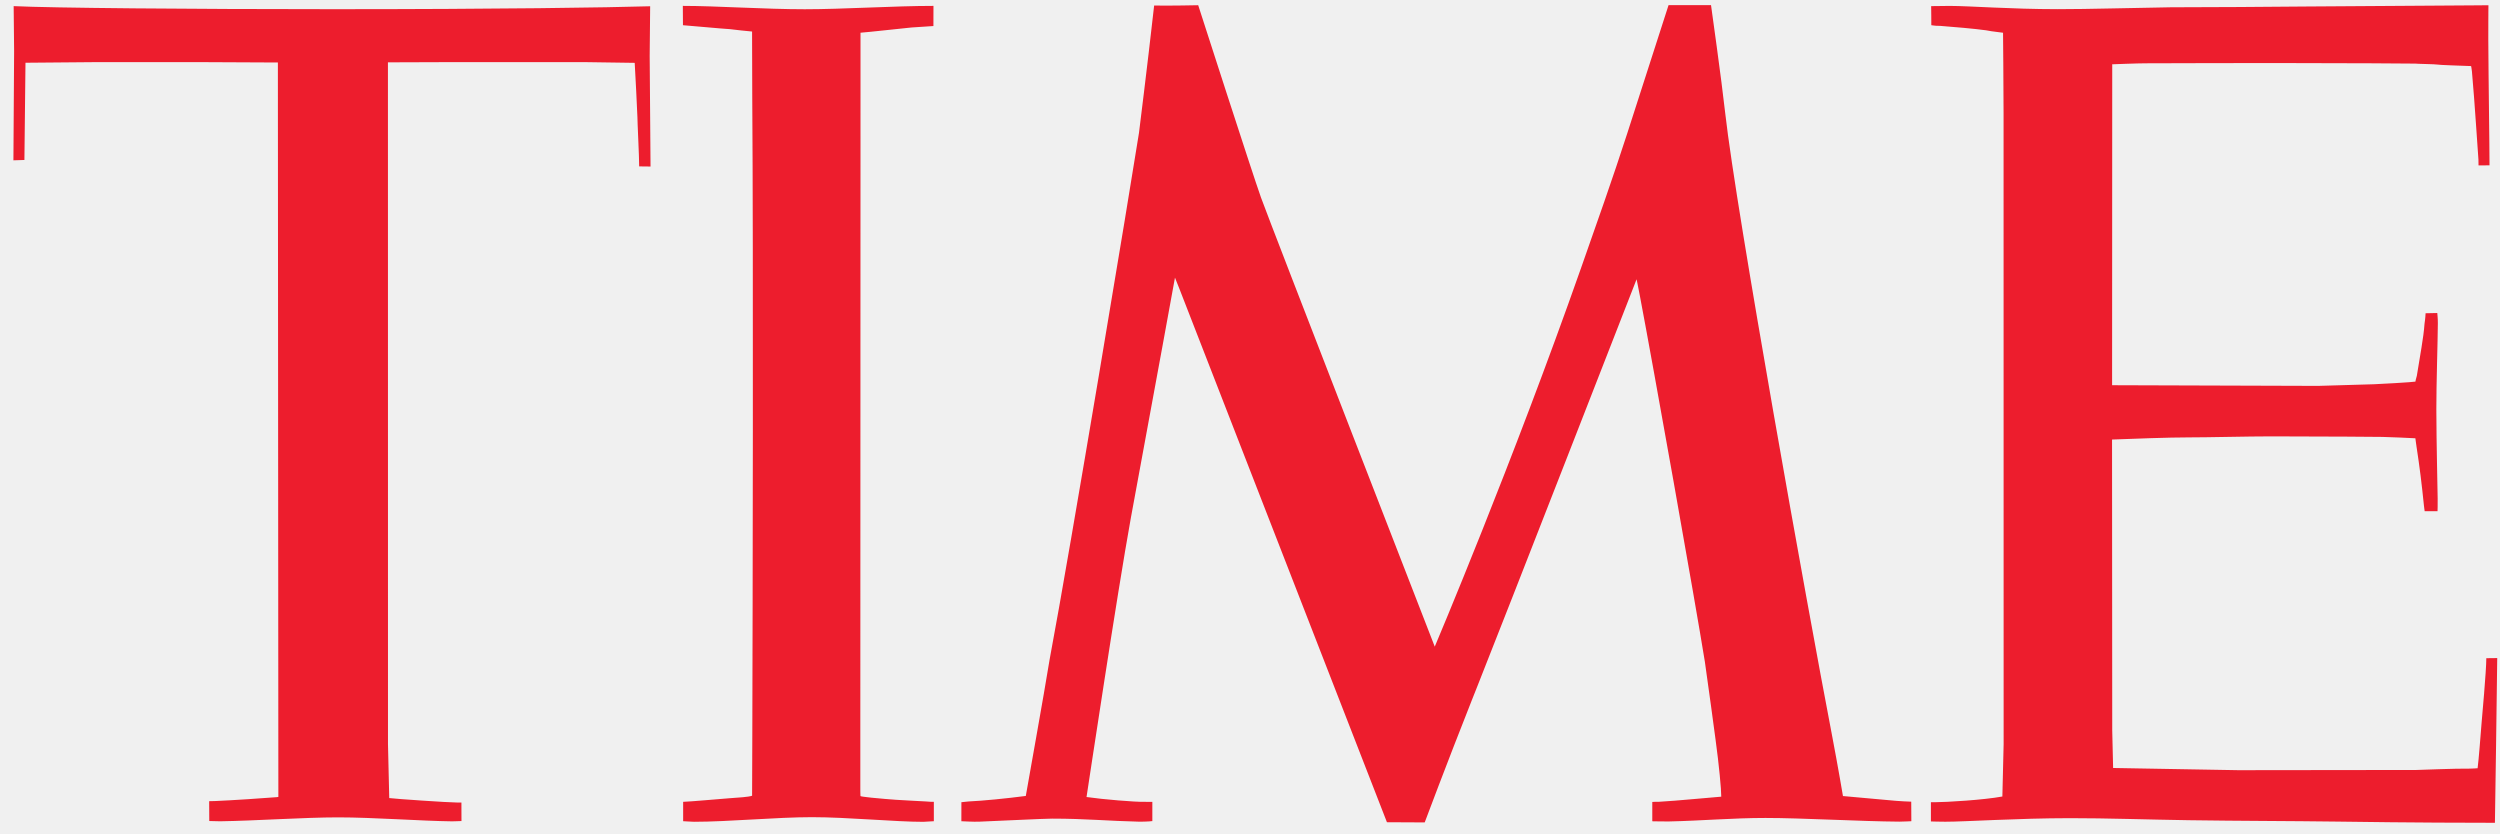
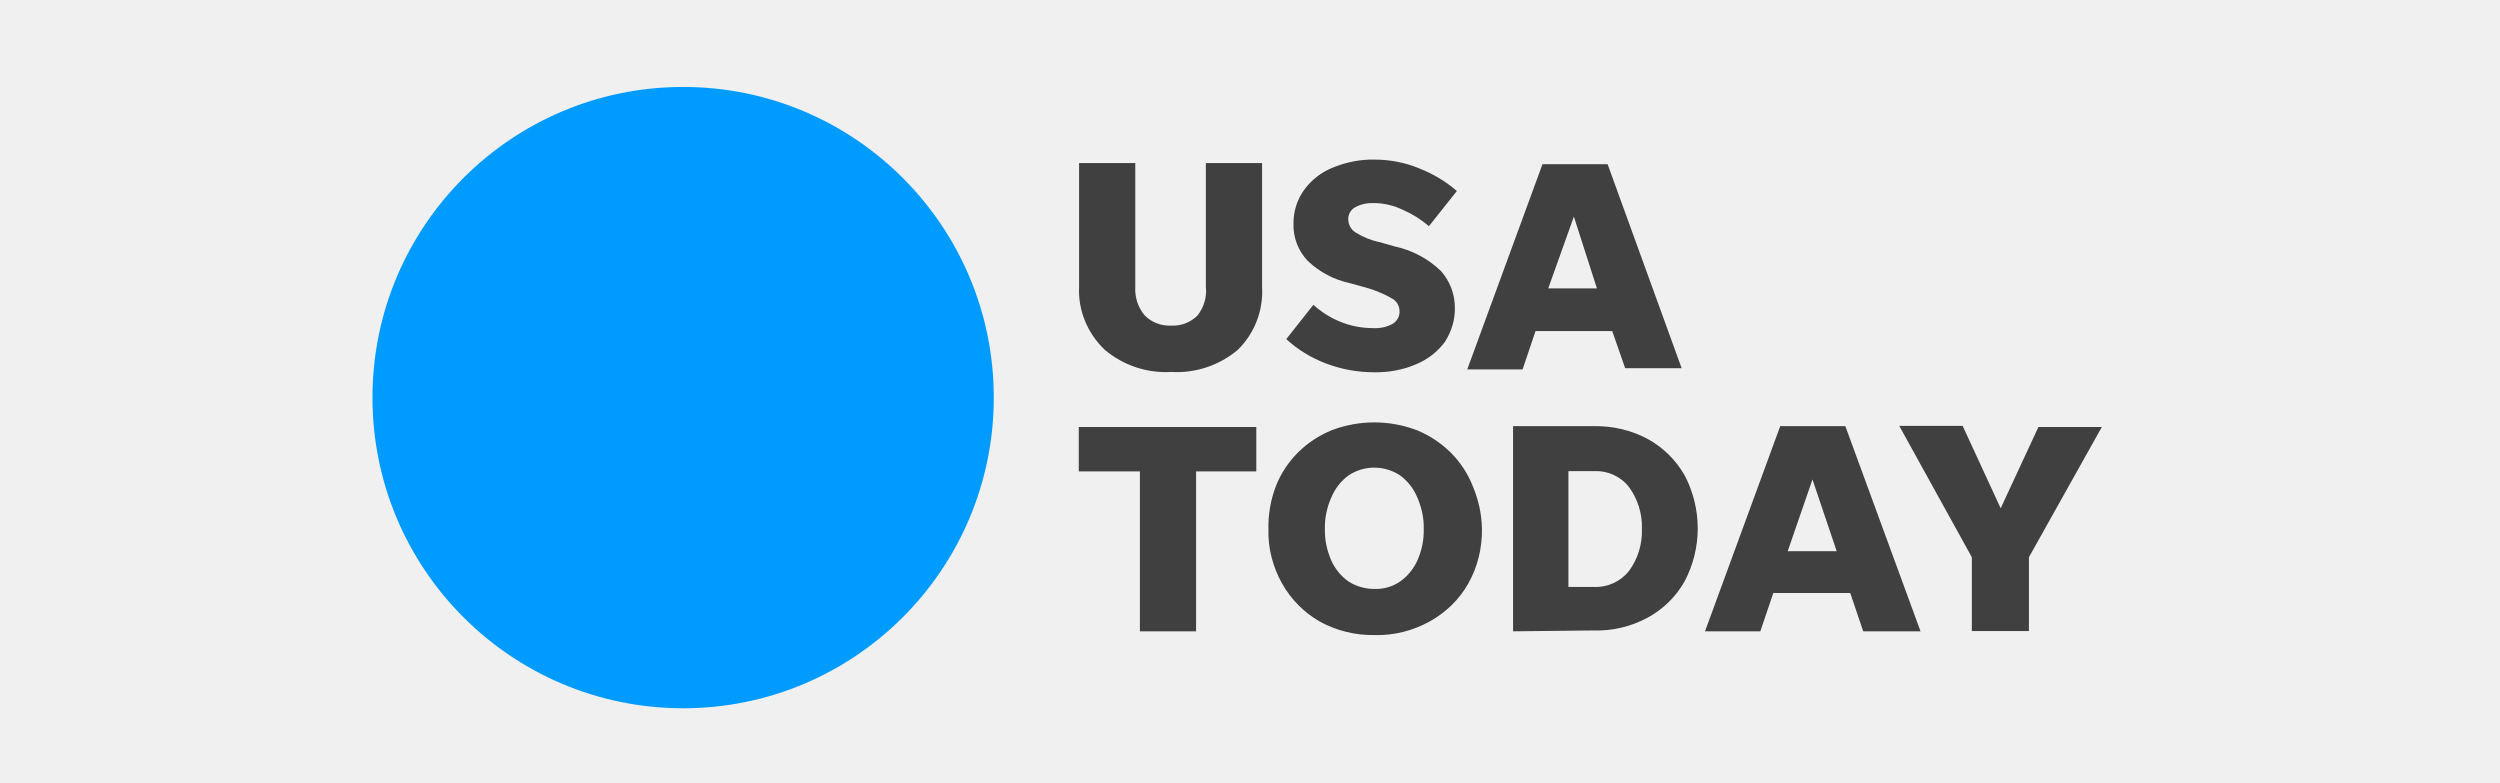
- <svg xmlns="http://www.w3.org/2000/svg" width="93" height="31" viewBox="0 0 93 31" fill="none">
-   <path d="M10.337 2.325L7.643 2.312H3.473C3.186 2.312 0.948 2.334 0.948 2.334L0.908 5.951L0.499 5.964L0.525 1.898L0.508 0.228C1.931 0.297 7.067 0.342 12.396 0.342C18.611 0.342 22.615 0.28 24.186 0.233L24.168 2.083L24.2 6.195L23.777 6.19C23.779 5.855 23.709 4.49 23.712 4.357C23.714 4.308 23.622 2.475 23.611 2.338L21.827 2.312H16.48L14.431 2.319L14.433 27.686C14.433 27.722 14.471 29.35 14.48 29.688C14.687 29.717 16.668 29.853 17.026 29.855L17.165 29.853L17.167 30.543C17.058 30.543 16.926 30.556 16.816 30.554C15.69 30.541 13.873 30.406 12.582 30.406C11.312 30.406 9.518 30.532 8.193 30.552C8.157 30.554 7.886 30.547 7.785 30.542L7.781 29.804C7.795 29.806 7.875 29.804 8 29.799C8.56 29.777 9.939 29.685 10.297 29.654L10.355 29.645L10.337 2.325ZM44.573 0.194C44.573 0.194 46.582 6.434 46.909 7.349C47.236 8.262 53.373 24.055 53.373 24.055C53.373 24.055 56.255 17.251 58.822 9.95C59.343 8.471 60.024 6.544 60.527 4.982L62.07 0.192H63.65C63.65 0.192 64.043 2.981 64.18 4.225C64.585 7.839 67.224 22.526 68.152 27.358C68.383 28.568 68.558 29.613 68.558 29.613C68.829 29.633 69.898 29.739 70.531 29.791C70.662 29.802 71.017 29.822 71.098 29.822L71.102 30.549C71.102 30.549 70.814 30.565 70.657 30.565C69.242 30.556 67.034 30.428 65.675 30.428C64.464 30.428 63.299 30.532 62.088 30.558C61.882 30.563 61.674 30.552 61.465 30.552V29.833C61.472 29.831 61.633 29.822 61.718 29.826C62.309 29.797 63.876 29.643 64.031 29.636C64.033 29.372 63.947 28.457 63.82 27.523C63.731 26.863 63.581 25.735 63.422 24.623C63.077 22.463 61.481 13.511 61.007 11.025C60.93 10.617 60.881 10.389 60.881 10.389C60.881 10.389 55.938 23.07 54.942 25.569C54.845 25.813 54.774 25.986 54.753 26.044C53.8 28.45 52.999 30.594 52.999 30.594L51.594 30.587L43.892 10.789L43.709 10.328C43.709 10.328 43.036 14.039 42.066 19.276C41.554 22.107 40.491 29.182 40.419 29.649C41.032 29.739 42.238 29.837 42.567 29.828C42.642 29.828 42.771 29.829 42.867 29.829V30.545C42.729 30.565 42.408 30.567 42.395 30.567C41.233 30.541 40.394 30.453 39.139 30.453C38.81 30.453 37.066 30.543 36.451 30.565C36.195 30.578 35.833 30.549 35.763 30.55L35.764 29.842C35.824 29.842 35.945 29.817 36.023 29.815C36.58 29.789 37.435 29.704 38.16 29.609C38.219 29.26 38.847 25.773 39.045 24.538C39.816 20.447 42.084 6.786 42.37 4.944C42.619 2.954 42.908 0.479 42.934 0.206C43.536 0.217 44.573 0.194 44.573 0.194ZM34.345 30.572C33.3 30.572 31.529 30.399 30.2 30.399C28.886 30.399 27.103 30.57 25.82 30.57C25.712 30.572 25.518 30.549 25.413 30.549V29.828C25.666 29.822 26.8 29.719 27.116 29.696C27.485 29.669 27.828 29.651 27.978 29.602C27.978 29.602 27.982 28.734 27.986 27.387C28 22.732 28.027 9.578 27.984 3.623C27.98 2.806 27.978 1.99 27.977 1.173C27.736 1.15 27.4 1.117 27.16 1.085C26.858 1.069 25.618 0.951 25.406 0.938L25.401 0.219C26.63 0.219 28.456 0.344 29.936 0.344C31.352 0.344 33.273 0.219 34.725 0.219L34.723 0.969C34.492 0.985 33.931 1.02 33.913 1.022C33.49 1.063 32.302 1.197 32.011 1.217V3.532C32.009 8.863 32.006 22.808 32.004 27.505V29.027C32.002 29.385 32.006 29.6 32.009 29.614C32.017 29.64 32.76 29.71 32.931 29.721C33.258 29.759 34.609 29.818 34.65 29.828H34.739V30.549C34.651 30.549 34.436 30.572 34.345 30.572ZM78.575 2.392L78.57 14.33L86.234 14.355C86.27 14.355 88.263 14.294 88.311 14.294C88.433 14.294 89.801 14.214 89.853 14.196C89.853 14.196 89.875 14.071 89.906 13.981C90.018 13.258 90.157 12.573 90.193 12.036C90.193 12.036 90.229 11.808 90.231 11.653L90.667 11.644C90.669 11.698 90.69 11.835 90.688 12.03C90.683 12.75 90.631 14.245 90.632 15.223C90.636 16.635 90.674 17.905 90.681 18.546C90.686 18.726 90.676 19.017 90.676 19.017H90.197C90.189 18.947 90.18 18.876 90.17 18.806C90.087 17.994 90.018 17.419 89.891 16.59C89.888 16.548 89.861 16.398 89.852 16.304C89.608 16.288 88.962 16.264 88.619 16.253C88.469 16.25 86.601 16.235 84.499 16.233C83.638 16.232 82.089 16.273 81.433 16.271C80.665 16.271 79.396 16.32 78.568 16.351L78.575 27.174L78.608 28.569L83.261 28.651L89.888 28.643C89.918 28.643 91.404 28.584 91.871 28.593C91.969 28.595 92.167 28.578 92.167 28.578C92.211 28.228 92.265 27.519 92.319 26.843C92.325 26.763 92.491 24.968 92.491 24.485L92.897 24.48C92.897 24.937 92.811 30.608 92.811 30.608C92.064 30.608 89.772 30.605 86.939 30.563C85.224 30.54 83.311 30.54 81.422 30.512C79.893 30.489 78.378 30.435 77.002 30.436C75.037 30.438 73.116 30.568 72.369 30.568C72.197 30.57 71.895 30.558 71.83 30.558V29.843H71.968C72.429 29.84 73.783 29.76 74.488 29.63C74.488 29.488 74.535 27.721 74.535 27.685L74.533 4.266C74.533 3.183 74.513 1.377 74.513 1.218C74.113 1.171 73.971 1.146 73.887 1.128C73.463 1.068 72.626 0.996 72.179 0.963C72.067 0.965 71.955 0.957 71.845 0.938C71.845 0.938 71.843 0.237 71.839 0.228C71.941 0.233 72.15 0.219 72.524 0.22C73.314 0.222 74.768 0.34 76.545 0.341C77.662 0.343 79.462 0.289 80.753 0.271C82.591 0.271 83.989 0.255 85.769 0.242C88.678 0.224 91.162 0.202 92.133 0.199C92.417 0.197 92.57 0.195 92.57 0.195C92.57 0.251 92.568 0.314 92.568 0.388C92.57 0.613 92.561 1.009 92.565 1.493C92.572 3.002 92.61 5.376 92.61 6.151L92.201 6.153L92.198 5.94C92.156 5.41 92.068 3.915 91.956 2.657C91.945 2.545 91.925 2.458 91.925 2.458C91.683 2.449 90.688 2.417 90.67 2.402C90.654 2.388 89.862 2.375 89.846 2.366C89.839 2.363 87.237 2.346 84.555 2.345C82.725 2.343 80.925 2.355 79.82 2.355C79.549 2.354 78.575 2.392 78.575 2.392Z" fill="#ED1D2D" />
+ <svg xmlns="http://www.w3.org/2000/svg" width="115" height="36" viewBox="0 0 115 36" fill="none">
+   <g clip-path="url(#clip0_251_872)">
+     <path d="M31.424 32.58C39.316 32.58 45.714 26.182 45.714 18.29C45.714 10.398 39.316 4 31.424 4C23.532 4 17.134 10.398 17.134 18.29C17.134 26.182 23.532 32.58 31.424 32.58Z" fill="#009BFF" />
+     <path d="M53.88 14.976C54.33 15.003 54.768 14.83 55.086 14.512C55.378 14.141 55.523 13.664 55.47 13.187V7.5H58.055V13.187C58.122 14.274 57.711 15.334 56.942 16.09C56.093 16.806 54.993 17.177 53.88 17.11C52.766 17.177 51.666 16.806 50.818 16.09C50.022 15.334 49.585 14.274 49.638 13.187V7.5H52.223V13.187C52.196 13.664 52.342 14.128 52.647 14.499C52.965 14.83 53.416 15.003 53.88 14.976ZM63.199 17.124C62.456 17.124 61.714 16.991 61.011 16.726C60.335 16.474 59.699 16.09 59.169 15.599L60.415 14.022C60.786 14.353 61.197 14.618 61.661 14.804C62.151 15.003 62.669 15.095 63.185 15.095C63.49 15.109 63.795 15.043 64.06 14.897C64.259 14.777 64.392 14.552 64.379 14.313C64.379 14.062 64.233 13.823 64.007 13.717C63.596 13.478 63.146 13.306 62.682 13.187L62.099 13.028C61.369 12.868 60.707 12.524 60.163 12.007C59.712 11.543 59.474 10.907 59.5 10.257C59.5 9.714 59.673 9.17 59.991 8.733C60.322 8.282 60.773 7.924 61.303 7.712C61.913 7.46 62.576 7.327 63.225 7.341C63.928 7.341 64.617 7.473 65.267 7.738C65.903 7.99 66.499 8.335 67.016 8.786L65.731 10.403C65.373 10.098 64.975 9.846 64.551 9.661C64.14 9.462 63.676 9.342 63.212 9.342C62.92 9.329 62.615 9.382 62.35 9.528C62.138 9.634 62.006 9.873 62.019 10.111C62.032 10.337 62.138 10.549 62.337 10.681C62.669 10.893 63.053 11.053 63.437 11.132L64.14 11.331C64.948 11.503 65.704 11.901 66.287 12.471C66.698 12.935 66.924 13.531 66.924 14.154C66.937 14.711 66.765 15.268 66.46 15.732C66.128 16.183 65.664 16.541 65.147 16.753C64.538 17.018 63.875 17.137 63.199 17.124ZM74.758 16.938L74.162 15.228H70.635L70.039 16.991H67.494L70.954 7.553H73.95L77.356 16.938H74.758ZM71.219 13.266H73.459L72.398 9.965L71.219 13.266ZM52.435 29.041V21.684H49.624V19.642H57.79V21.684H55.02V29.041H52.435ZM63.225 29.213C62.35 29.227 61.475 29.014 60.707 28.59C59.991 28.179 59.394 27.583 58.983 26.854C58.546 26.085 58.321 25.21 58.347 24.322C58.334 23.659 58.453 22.983 58.692 22.36C58.917 21.777 59.275 21.246 59.712 20.809C60.15 20.372 60.68 20.027 61.263 19.788C62.523 19.311 63.915 19.311 65.174 19.788C65.757 20.027 66.274 20.372 66.725 20.809C67.162 21.246 67.52 21.777 67.746 22.36C68.011 22.983 68.156 23.646 68.17 24.322C68.183 25.21 67.971 26.085 67.534 26.854C67.123 27.583 66.513 28.166 65.784 28.577C65.002 29.014 64.113 29.24 63.225 29.213ZM63.225 27.092C63.649 27.106 64.06 26.986 64.405 26.748C64.75 26.509 65.028 26.164 65.2 25.78C65.399 25.329 65.505 24.839 65.492 24.335C65.505 23.845 65.399 23.354 65.2 22.89C65.028 22.479 64.763 22.135 64.405 21.869C63.689 21.392 62.748 21.392 62.032 21.869C61.674 22.135 61.409 22.479 61.237 22.89C61.038 23.341 60.932 23.831 60.945 24.335C60.932 24.826 61.038 25.316 61.237 25.78C61.409 26.164 61.688 26.509 62.032 26.748C62.377 26.973 62.801 27.092 63.225 27.092ZM69.601 29.041V19.603H73.326C74.188 19.589 75.05 19.788 75.805 20.199C76.508 20.584 77.091 21.167 77.489 21.856C78.298 23.394 78.298 25.223 77.489 26.748C77.091 27.45 76.508 28.02 75.805 28.405C75.05 28.816 74.188 29.028 73.326 29.001L69.601 29.041ZM72.147 27H73.326C73.95 27.026 74.546 26.748 74.93 26.27C75.341 25.714 75.553 25.024 75.527 24.335C75.553 23.646 75.341 22.956 74.93 22.4C74.546 21.909 73.95 21.644 73.326 21.671H72.147V27ZM85.708 29.041L85.111 27.278H81.572L80.975 29.041H78.43L81.89 19.603H84.886L88.345 29.041H85.708ZM82.234 25.356H84.488L83.374 22.055L82.234 25.356ZM93.33 25.634V29.028H90.705V25.634L87.365 19.589H90.281L92.031 23.381L93.767 19.642H96.684L93.33 25.634Z" fill="#404040" />
+   </g>
+   <defs>
+     <clipPath id="clip0_251_872">
+       <rect width="80" height="28.702" fill="white" transform="translate(17 4)" />
+     </clipPath>
+   </defs>
</svg>
